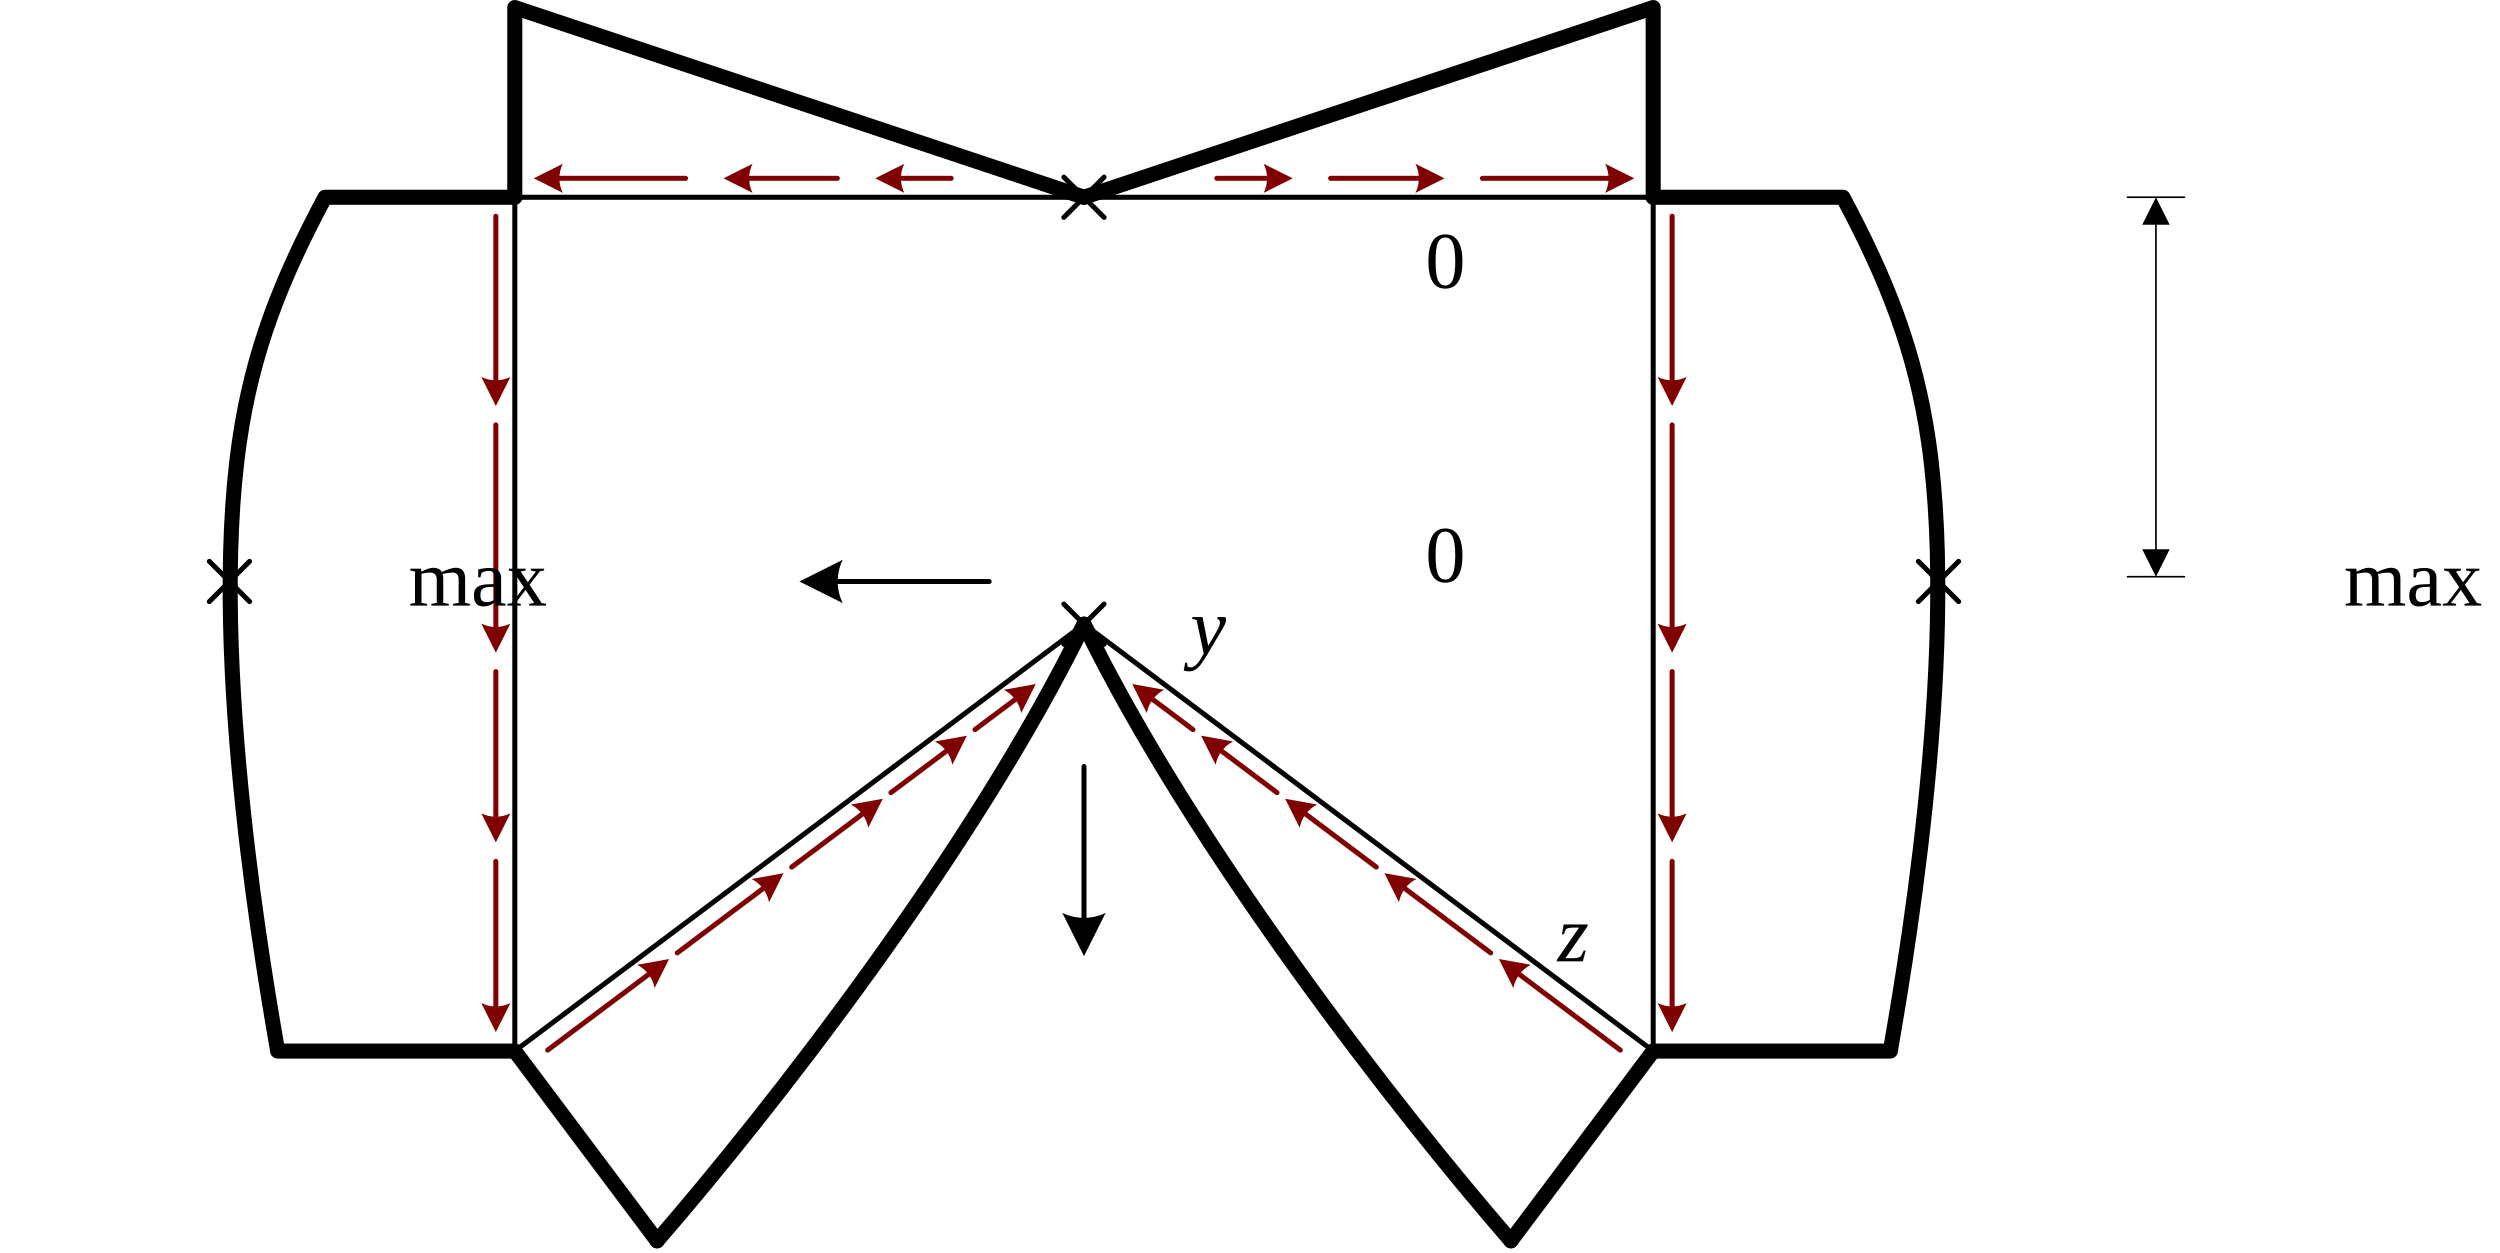
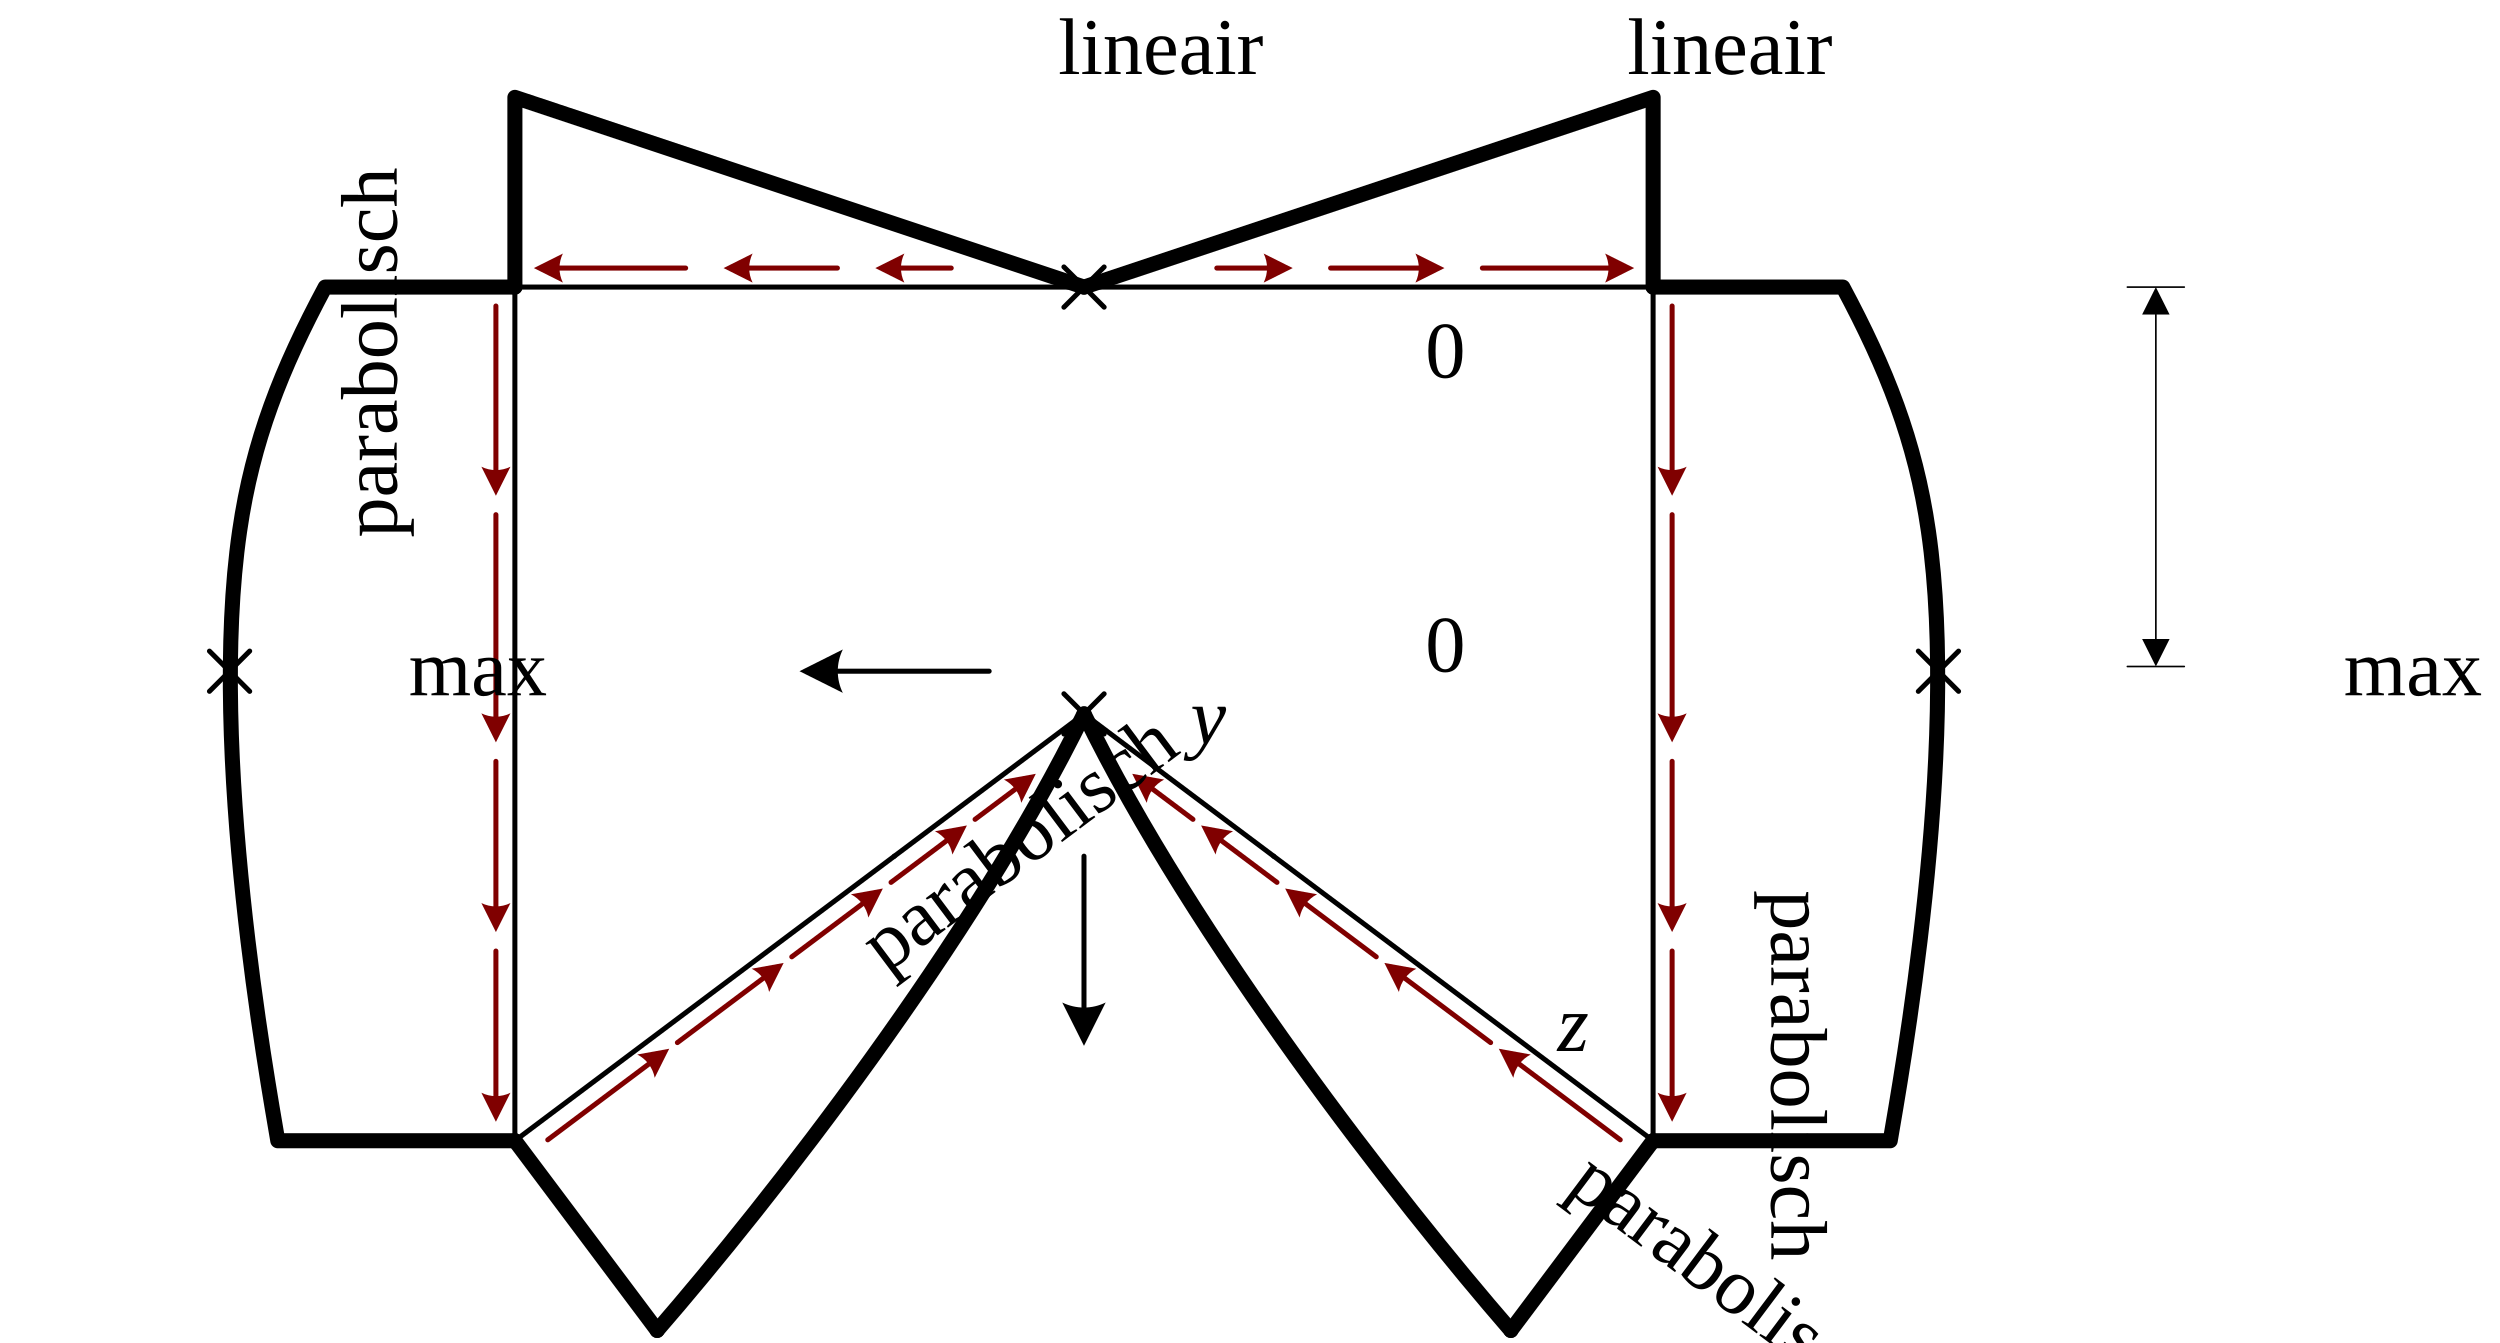
- <svg xmlns="http://www.w3.org/2000/svg" xmlns:ns1="http://schemas.microsoft.com/visio/2003/SVGExtensions/" xmlns:xlink="http://www.w3.org/1999/xlink" width="5.188in" height="2.6in" viewBox="0 0 373.506 187.183" xml:space="preserve" color-interpolation-filters="sRGB" class="st13">
+ <svg xmlns="http://www.w3.org/2000/svg" xmlns:ns1="http://schemas.microsoft.com/visio/2003/SVGExtensions/" xmlns:xlink="http://www.w3.org/1999/xlink" width="5.188in" height="2.786in" viewBox="0 0 373.506 200.606" xml:space="preserve" color-interpolation-filters="sRGB" class="st13">
  <ns1:documentProperties ns1:langID="1043" ns1:metric="true" ns1:viewMarkup="false" />
  <style type="text/css">
	
		.st1 {stroke:#000000;stroke-linecap:round;stroke-linejoin:round;stroke-width:0.75}
		.st2 {stroke:#000000;stroke-linecap:round;stroke-linejoin:round;stroke-width:2.25}
		.st3 {marker-start:url(#mrkr5-48);stroke:#800000;stroke-linecap:round;stroke-linejoin:round;stroke-width:0.75}
		.st4 {fill:#800000;fill-opacity:1;stroke:#800000;stroke-opacity:1;stroke-width:0.342}
		.st5 {fill:none;stroke:none;stroke-linecap:round;stroke-linejoin:round;stroke-width:0.75}
		.st6 {fill:#000000;font-family:Times New Roman;font-size:1em}
		.st7 {marker-end:url(#mrkr5-144);stroke:#000000;stroke-linecap:round;stroke-linejoin:round;stroke-width:0.75}
		.st8 {fill:#000000;fill-opacity:1;stroke:#000000;stroke-opacity:1;stroke-width:0.229}
		.st9 {fill:#000000;font-family:Times New Roman;font-size:1em;font-style:italic}
		.st10 {stroke:#000000;stroke-linecap:round;stroke-linejoin:round;stroke-width:0.25}
		.st11 {marker-end:url(#mrkr4-172);marker-start:url(#mrkr4-170);stroke:#000000;stroke-linecap:round;stroke-linejoin:round;stroke-width:0.25}
		.st12 {fill:#000000;fill-opacity:1;stroke:#000000;stroke-opacity:1;stroke-width:0.122}
		.st13 {fill:none;fill-rule:evenodd;font-size:12px;overflow:visible;stroke-linecap:square;stroke-miterlimit:3}
	
	</style>
  <defs id="Markers">
    <g id="lend5">
      <path d="M 2 1 L 0 0 L 1.981 -0.993 C 1.672 -0.365 1.673 0.373 1.985 1 " style="stroke:none" />
    </g>
    <marker id="mrkr5-48" class="st4" ns1:arrowType="5" ns1:arrowSize="0" ns1:setback="4.63" refX="4.63" orient="auto" markerUnits="strokeWidth" overflow="visible">
      <use xlink:href="#lend5" transform="scale(2.92) " />
    </marker>
    <marker id="mrkr5-144" class="st8" ns1:arrowType="5" ns1:arrowSize="2" ns1:setback="7.63" refX="-7.63" orient="auto" markerUnits="strokeWidth" overflow="visible">
      <use xlink:href="#lend5" transform="scale(-4.36,-4.36) " />
    </marker>
    <g id="lend4">
      <path d="M 2 1 L 0 0 L 2 -1 L 2 1 " style="stroke:none" />
    </g>
    <marker id="mrkr4-170" class="st12" ns1:arrowType="4" ns1:arrowSize="1" ns1:setback="14.96" refX="14.96" orient="auto" markerUnits="strokeWidth" overflow="visible">
      <use xlink:href="#lend4" transform="scale(8.2) " />
    </marker>
    <marker id="mrkr4-172" class="st12" ns1:arrowType="4" ns1:arrowSize="1" ns1:setback="16.4" refX="-16.4" orient="auto" markerUnits="strokeWidth" overflow="visible">
      <use xlink:href="#lend4" transform="scale(-8.2,-8.2) " />
    </marker>
  </defs>
  <g ns1:mID="0" ns1:index="1" ns1:groupContext="foregroundPage">
    <ns1:pageProperties ns1:drawingScale="0.0393701" ns1:pageScale="0.0393701" ns1:drawingUnits="24" ns1:shadowOffsetX="8.50394" ns1:shadowOffsetY="-8.50394" />
-     <g id="shape253-1" ns1:mID="253" ns1:groupContext="shape" transform="translate(434.172,29.4715) rotate(90)">
-       <path d="M0 187.18 L127.56 187.18" class="st1" />
-     </g>
-     <g id="shape254-4" ns1:mID="254" ns1:groupContext="shape" transform="translate(264.094,29.4715) rotate(90)">
-       <path d="M0 17.1 L0 187.18 L127.56 187.18" class="st1" />
-     </g>
-     <g id="shape255-7" ns1:mID="255" ns1:groupContext="shape" transform="translate(-35.3995,7.28395) rotate(-36.8699)">
-       <path d="M0 187.18 L70.87 187.18" class="st1" />
-     </g>
-     <g id="shape256-10" ns1:mID="256" ns1:groupContext="shape" transform="translate(302.606,-35.2357) rotate(36.8699)">
-       <path d="M0 187.18 L70.87 187.18" class="st1" />
-     </g>
-     <g id="shape257-13" ns1:mID="257" ns1:groupContext="shape" transform="translate(274.26,-56.4956) rotate(36.8699)">
-       <path d="M0 187.18 L35.43 187.18" class="st1" />
-     </g>
-     <g id="shape258-16" ns1:mID="258" ns1:groupContext="shape" transform="translate(21.2934,-35.2357) rotate(-36.8699)">
-       <path d="M0 187.18 L35.43 187.18" class="st1" />
+     <g id="shape253-1" ns1:mID="253" ns1:groupContext="shape" transform="translate(447.596,42.8947) rotate(90)">
+       <path d="M0 200.61 L127.56 200.61" class="st1" />
+     </g>
+     <g id="shape254-4" ns1:mID="254" ns1:groupContext="shape" transform="translate(277.517,42.8947) rotate(90)">
+       <path d="M0 30.53 L0 200.61 L127.56 200.61" class="st1" />
+     </g>
+     <g id="shape255-7" ns1:mID="255" ns1:groupContext="shape" transform="translate(-43.4534,9.9686) rotate(-36.8699)">
+       <path d="M0 200.61 L70.87 200.61" class="st1" />
+     </g>
+     <g id="shape256-10" ns1:mID="256" ns1:groupContext="shape" transform="translate(310.66,-32.5511) rotate(36.8699)">
+       <path d="M0 200.61 L70.87 200.61" class="st1" />
+     </g>
+     <g id="shape257-13" ns1:mID="257" ns1:groupContext="shape" transform="translate(282.314,-53.8109) rotate(36.8699)">
+       <path d="M0 200.61 L35.43 200.61" class="st1" />
+     </g>
+     <g id="shape258-16" ns1:mID="258" ns1:groupContext="shape" transform="translate(13.2395,-32.5511) rotate(-36.8699)">
+       <path d="M0 200.61 L35.43 200.61" class="st1" />
    </g>
    <g id="shape278-19" ns1:mID="278" ns1:groupContext="shape" transform="translate(161.95,-157.712)">
-       <path d="M0 187.18 L85.04 158.84 L85.04 187.18" class="st2" />
+       <path d="M0 200.61 L85.04 172.26 L85.04 200.61" class="st2" />
    </g>
    <g id="shape279-22" ns1:mID="279" ns1:groupContext="shape" transform="translate(246.989,-30.1527)">
-       <path d="M0 59.62 L28.35 59.62 C34.87 71.81 39.17 82.54 41.13 96.06 C45.94 129.05 36.85 178.68 35.43 187.18 L0 187.18" class="st2" />
-     </g>
-     <g id="shape283-25" ns1:mID="283" ns1:groupContext="shape" transform="translate(396.736,269.34) rotate(126.87)">
-       <path d="M0 187.18 L35.43 187.18" class="st2" />
-     </g>
-     <g id="shape286-28" ns1:mID="286" ns1:groupContext="shape" transform="translate(313.241,-11.4893) rotate(55.3049)">
-       <path d="M0 184.01 C37.09 189.69 86.68 186.79 112.05 184.01" class="st2" />
-     </g>
-     <g id="shape289-31" ns1:mID="289" ns1:groupContext="shape" transform="translate(160.269,222.238) rotate(-135)">
-       <path d="M0 187.18 L4.25 187.18" class="st1" />
-     </g>
-     <g id="shape290-34" ns1:mID="290" ns1:groupContext="shape" transform="translate(157.262,219.232) rotate(-135)">
-       <path d="M0 187.18 L4.25 187.18" class="st1" />
-     </g>
-     <g id="shape291-37" ns1:mID="291" ns1:groupContext="shape" transform="translate(154.255,-42.4789) rotate(-45)">
-       <path d="M0 187.18 L4.25 187.18" class="st1" />
-     </g>
-     <g id="shape292-40" ns1:mID="292" ns1:groupContext="shape" transform="translate(157.262,-45.4855) rotate(-45)">
-       <path d="M0 187.18 L4.25 187.18" class="st1" />
-     </g>
-     <g id="shape293-43" ns1:mID="293" ns1:groupContext="shape" transform="translate(244.155,213.82) rotate(180)">
-       <path d="M3.47 187.18 L3.83 187.18 L22.68 187.18" class="st3" />
-     </g>
-     <g id="shape294-49" ns1:mID="294" ns1:groupContext="shape" transform="translate(215.808,213.82) rotate(180)">
-       <path d="M3.47 187.18 L3.83 187.18 L17.01 187.18" class="st3" />
-     </g>
-     <g id="shape295-54" ns1:mID="295" ns1:groupContext="shape" transform="translate(193.131,213.82) rotate(180)">
-       <path d="M3.47 187.18 L3.83 187.18 L11.34 187.18" class="st3" />
-     </g>
-     <g id="shape296-59" ns1:mID="296" ns1:groupContext="shape" transform="translate(62.6406,60.6525) rotate(-90)">
-       <path d="M3.47 187.18 L3.83 187.18 L28.35 187.18" class="st3" />
-     </g>
-     <g id="shape297-64" ns1:mID="297" ns1:groupContext="shape" transform="translate(62.6406,97.5029) rotate(-90)">
-       <path d="M3.47 187.18 L3.83 187.18 L34.02 187.18" class="st3" />
-     </g>
-     <g id="shape299-69" ns1:mID="299" ns1:groupContext="shape" transform="translate(62.6407,125.849) rotate(-90)">
-       <path d="M3.47 187.18 L3.83 187.18 L25.51 187.18" class="st3" />
-     </g>
-     <g id="shape300-74" ns1:mID="300" ns1:groupContext="shape" transform="translate(62.6407,154.196) rotate(-90)">
-       <path d="M3.47 187.18 L3.83 187.18 L25.51 187.18" class="st3" />
-     </g>
-     <g id="shape304-79" ns1:mID="304" ns1:groupContext="shape" transform="translate(336.244,-6.46403) rotate(36.8699)">
-       <path d="M3.47 187.18 L3.83 187.18 L22.68 187.18" class="st3" />
-     </g>
-     <g id="shape306-84" ns1:mID="306" ns1:groupContext="shape" transform="translate(281.468,-47.5462) rotate(36.8699)">
-       <path d="M3.47 187.18 L3.83 187.18 L11.34 187.18" class="st3" />
-     </g>
-     <g id="shape310-89" ns1:mID="310" ns1:groupContext="shape" transform="translate(304.32,-30.4067) rotate(36.8699)">
-       <path d="M3.47 187.18 L3.83 187.18 L17.01 187.18" class="st3" />
-     </g>
-     <g id="shape311-94" ns1:mID="311" ns1:groupContext="shape" transform="translate(319.148,-19.2857) rotate(36.8699)">
-       <path d="M3.47 187.18 L3.83 187.18 L19.84 187.18" class="st3" />
-     </g>
-     <g id="shape312-99" ns1:mID="312" ns1:groupContext="shape" transform="translate(291.76,-39.8268) rotate(36.8699)">
-       <path d="M3.47 187.18 L3.83 187.18 L14.17 187.18" class="st3" />
-     </g>
-     <g id="shape313-104" ns1:mID="313" ns1:groupContext="shape" transform="translate(32.5979,164.837) rotate(-135)">
-       <path d="M0 187.18 L4.25 187.18" class="st1" />
-     </g>
-     <g id="shape314-107" ns1:mID="314" ns1:groupContext="shape" transform="translate(29.5913,161.83) rotate(-135)">
-       <path d="M0 187.18 L4.25 187.18" class="st1" />
-     </g>
-     <g id="shape315-110" ns1:mID="315" ns1:groupContext="shape" transform="translate(26.5847,-99.8805) rotate(-45)">
-       <path d="M0 187.18 L4.25 187.18" class="st1" />
-     </g>
-     <g id="shape316-113" ns1:mID="316" ns1:groupContext="shape" transform="translate(29.5913,-102.887) rotate(-45)">
-       <path d="M0 187.18 L4.25 187.18" class="st1" />
-     </g>
-     <g id="shape317-116" ns1:mID="317" ns1:groupContext="shape" transform="translate(32.5979,228.616) rotate(-135)">
-       <path d="M0 187.18 L4.25 187.18" class="st1" />
-     </g>
-     <g id="shape318-119" ns1:mID="318" ns1:groupContext="shape" transform="translate(29.5913,225.61) rotate(-135)">
-       <path d="M0 187.18 L4.25 187.18" class="st1" />
-     </g>
-     <g id="shape319-122" ns1:mID="319" ns1:groupContext="shape" transform="translate(26.5847,-36.1009) rotate(-45)">
-       <path d="M0 187.18 L4.25 187.18" class="st1" />
-     </g>
-     <g id="shape320-125" ns1:mID="320" ns1:groupContext="shape" transform="translate(29.5913,-39.1075) rotate(-45)">
-       <path d="M0 187.18 L4.25 187.18" class="st1" />
+       <path d="M0 73.05 L28.35 73.05 C34.87 85.24 39.17 95.96 41.13 109.48 C45.94 142.47 36.85 192.1 35.43 200.61 L0 200.61" class="st2" />
+     </g>
+     <g id="shape283-25" ns1:mID="283" ns1:groupContext="shape" transform="translate(407.474,290.818) rotate(126.87)">
+       <path d="M0 200.61 L35.43 200.61" class="st2" />
+     </g>
+     <g id="shape286-28" ns1:mID="286" ns1:groupContext="shape" transform="translate(324.278,-5.70673) rotate(55.3049)">
+       <path d="M0 197.43 C37.09 203.12 86.68 200.21 112.05 197.43" class="st2" />
+     </g>
+     <g id="shape289-31" ns1:mID="289" ns1:groupContext="shape" transform="translate(150.777,245.153) rotate(-135)">
+       <path d="M0 200.61 L4.25 200.61" class="st1" />
+     </g>
+     <g id="shape290-34" ns1:mID="290" ns1:groupContext="shape" transform="translate(147.77,242.146) rotate(-135)">
+       <path d="M0 200.61 L4.25 200.61" class="st1" />
+     </g>
+     <g id="shape291-37" ns1:mID="291" ns1:groupContext="shape" transform="translate(144.764,-38.5473) rotate(-45)">
+       <path d="M0 200.61 L4.25 200.61" class="st1" />
+     </g>
+     <g id="shape292-40" ns1:mID="292" ns1:groupContext="shape" transform="translate(147.77,-41.5539) rotate(-45)">
+       <path d="M0 200.61 L4.25 200.61" class="st1" />
+     </g>
+     <g id="shape293-43" ns1:mID="293" ns1:groupContext="shape" transform="translate(244.155,240.666) rotate(180)">
+       <path d="M3.47 200.61 L3.83 200.61 L22.68 200.61" class="st3" />
+     </g>
+     <g id="shape294-49" ns1:mID="294" ns1:groupContext="shape" transform="translate(215.808,240.666) rotate(180)">
+       <path d="M3.47 200.61 L3.83 200.61 L17.01 200.61" class="st3" />
+     </g>
+     <g id="shape295-54" ns1:mID="295" ns1:groupContext="shape" transform="translate(193.131,240.666) rotate(180)">
+       <path d="M3.47 200.61 L3.83 200.61 L11.34 200.61" class="st3" />
+     </g>
+     <g id="shape296-59" ns1:mID="296" ns1:groupContext="shape" transform="translate(49.2174,74.0758) rotate(-90)">
+       <path d="M3.47 200.61 L3.83 200.61 L28.35 200.61" class="st3" />
+     </g>
+     <g id="shape297-64" ns1:mID="297" ns1:groupContext="shape" transform="translate(49.2174,110.926) rotate(-90)">
+       <path d="M3.47 200.61 L3.83 200.61 L34.02 200.61" class="st3" />
+     </g>
+     <g id="shape299-69" ns1:mID="299" ns1:groupContext="shape" transform="translate(49.2174,139.273) rotate(-90)">
+       <path d="M3.47 200.61 L3.83 200.61 L25.51 200.61" class="st3" />
+     </g>
+     <g id="shape300-74" ns1:mID="300" ns1:groupContext="shape" transform="translate(49.2174,167.619) rotate(-90)">
+       <path d="M3.47 200.61 L3.83 200.61 L25.51 200.61" class="st3" />
+     </g>
+     <g id="shape304-79" ns1:mID="304" ns1:groupContext="shape" transform="translate(344.298,-3.77938) rotate(36.8699)">
+       <path d="M3.47 200.61 L3.83 200.61 L22.68 200.61" class="st3" />
+     </g>
+     <g id="shape306-84" ns1:mID="306" ns1:groupContext="shape" transform="translate(289.522,-44.8615) rotate(36.8699)">
+       <path d="M3.47 200.61 L3.83 200.61 L11.34 200.61" class="st3" />
+     </g>
+     <g id="shape310-89" ns1:mID="310" ns1:groupContext="shape" transform="translate(312.374,-27.722) rotate(36.8699)">
+       <path d="M3.47 200.61 L3.83 200.61 L17.01 200.61" class="st3" />
+     </g>
+     <g id="shape311-94" ns1:mID="311" ns1:groupContext="shape" transform="translate(327.202,-16.6011) rotate(36.8699)">
+       <path d="M3.47 200.61 L3.83 200.61 L19.84 200.61" class="st3" />
+     </g>
+     <g id="shape312-99" ns1:mID="312" ns1:groupContext="shape" transform="translate(299.814,-37.1422) rotate(36.8699)">
+       <path d="M3.47 200.61 L3.83 200.61 L14.17 200.61" class="st3" />
+     </g>
+     <g id="shape313-104" ns1:mID="313" ns1:groupContext="shape" transform="translate(23.1062,187.751) rotate(-135)">
+       <path d="M0 200.61 L4.25 200.61" class="st1" />
+     </g>
+     <g id="shape314-107" ns1:mID="314" ns1:groupContext="shape" transform="translate(20.0996,184.745) rotate(-135)">
+       <path d="M0 200.61 L4.25 200.61" class="st1" />
+     </g>
+     <g id="shape315-110" ns1:mID="315" ns1:groupContext="shape" transform="translate(17.093,-95.9489) rotate(-45)">
+       <path d="M0 200.61 L4.25 200.61" class="st1" />
+     </g>
+     <g id="shape316-113" ns1:mID="316" ns1:groupContext="shape" transform="translate(20.0996,-98.9555) rotate(-45)">
+       <path d="M0 200.61 L4.25 200.61" class="st1" />
+     </g>
+     <g id="shape317-116" ns1:mID="317" ns1:groupContext="shape" transform="translate(23.1062,251.531) rotate(-135)">
+       <path d="M0 200.61 L4.25 200.61" class="st1" />
+     </g>
+     <g id="shape318-119" ns1:mID="318" ns1:groupContext="shape" transform="translate(20.0996,248.524) rotate(-135)">
+       <path d="M0 200.61 L4.25 200.61" class="st1" />
+     </g>
+     <g id="shape319-122" ns1:mID="319" ns1:groupContext="shape" transform="translate(17.093,-32.1694) rotate(-45)">
+       <path d="M0 200.61 L4.25 200.61" class="st1" />
+     </g>
+     <g id="shape320-125" ns1:mID="320" ns1:groupContext="shape" transform="translate(20.0996,-35.1759) rotate(-45)">
+       <path d="M0 200.61 L4.25 200.61" class="st1" />
    </g>
    <g id="shape321-128" ns1:mID="321" ns1:groupContext="shape" transform="translate(147.777,-140.704)">
      <ns1:textBlock ns1:margins="rect(4,4,4,4)" ns1:tabSpace="42.5197" />
-       <ns1:textRect cx="14.173" cy="180.097" width="28.35" height="14.173" />
-       <rect x="0" y="173.01" width="28.346" height="14.173" class="st5" />
-       <text x="11.17" y="183.7" class="st6" ns1:langID="1043">
+       <ns1:textRect cx="14.173" cy="193.52" width="28.35" height="14.173" />
+       <rect x="0" y="186.433" width="28.346" height="14.173" class="st5" />
+       <text x="11.17" y="197.12" class="st6" ns1:langID="1043">
        <ns1:paragraph ns1:horizAlign="1" />
        <ns1:tabList />0</text>
    </g>
    <g id="shape322-131" ns1:mID="322" ns1:groupContext="shape" transform="translate(147.777,-96.7669)">
      <ns1:textBlock ns1:margins="rect(4,4,4,4)" ns1:tabSpace="42.5197" />
-       <ns1:textRect cx="14.173" cy="180.097" width="28.35" height="14.173" />
-       <rect x="0" y="173.01" width="28.346" height="14.173" class="st5" />
-       <text x="11.17" y="183.7" class="st6" ns1:langID="1043">
+       <ns1:textRect cx="14.173" cy="193.52" width="28.35" height="14.173" />
+       <rect x="0" y="186.433" width="28.346" height="14.173" class="st5" />
+       <text x="11.17" y="197.12" class="st6" ns1:langID="1043">
        <ns1:paragraph ns1:horizAlign="1" />
        <ns1:tabList />0</text>
    </g>
    <g id="shape323-134" ns1:mID="323" ns1:groupContext="shape" transform="translate(289.509,-93.2236)">
      <ns1:textBlock ns1:margins="rect(4,4,4,4)" ns1:tabSpace="42.5197" />
-       <ns1:textRect cx="17.008" cy="180.097" width="34.02" height="14.173" />
-       <rect x="0" y="173.01" width="34.016" height="14.173" class="st5" />
-       <text x="6.68" y="183.7" class="st6" ns1:langID="1043">
+       <ns1:textRect cx="17.008" cy="193.52" width="34.02" height="14.173" />
+       <rect x="0" y="186.433" width="34.016" height="14.173" class="st5" />
+       <text x="6.68" y="197.12" class="st6" ns1:langID="1043">
        <ns1:paragraph ns1:horizAlign="1" />
        <ns1:tabList />max</text>
    </g>
    <g id="group324-137" transform="translate(161.95,-44.3259)" ns1:mID="324" ns1:groupContext="group">
-       <g id="shape325-138" ns1:mID="325" ns1:groupContext="shape" transform="translate(187.183,158.837) rotate(90)">
-         <path d="M0 187.18 L22.62 187.18" class="st7" />
+       <g id="shape325-138" ns1:mID="325" ns1:groupContext="shape" transform="translate(200.606,172.26) rotate(90)">
+         <path d="M0 200.61 L22.62 200.61" class="st7" />
      </g>
      <g id="shape326-145" ns1:mID="326" ns1:groupContext="shape">
        <ns1:textBlock ns1:margins="rect(4,4,4,4)" ns1:tabSpace="42.5197" />
-         <ns1:textRect cx="7.087" cy="184.349" width="14.18" height="5.669" />
-         <rect x="0" y="181.514" width="14.173" height="5.669" class="st5" />
-         <text x="4.75" y="187.95" class="st9" ns1:langID="1043">
+         <ns1:textRect cx="7.087" cy="197.772" width="14.18" height="5.669" />
+         <rect x="0" y="194.937" width="14.173" height="5.669" class="st5" />
+         <text x="4.75" y="201.37" class="st9" ns1:langID="1043">
          <ns1:paragraph ns1:horizAlign="1" />
          <ns1:tabList />z</text>
      </g>
    </g>
-     <g id="shape328-148" ns1:mID="328" ns1:groupContext="shape" transform="translate(147.777,274.056) rotate(180)">
-       <path d="M0 187.18 L22.62 187.18" class="st7" />
+     <g id="shape328-148" ns1:mID="328" ns1:groupContext="shape" transform="translate(147.777,300.903) rotate(180)">
+       <path d="M0 200.61 L22.62 200.61" class="st7" />
    </g>
    <g id="shape329-153" ns1:mID="329" ns1:groupContext="shape" transform="translate(119.43,-85.9952)">
      <ns1:textBlock ns1:margins="rect(4,4,4,4)" ns1:tabSpace="42.5197" />
-       <ns1:textRect cx="7.087" cy="180.097" width="14.18" height="14.173" />
-       <rect x="0" y="173.01" width="14.173" height="14.173" class="st5" />
-       <text x="4.42" y="183.7" class="st9" ns1:langID="1043">
+       <ns1:textRect cx="7.087" cy="193.52" width="14.18" height="14.173" />
+       <rect x="0" y="186.433" width="14.173" height="14.173" class="st5" />
+       <text x="4.42" y="197.12" class="st9" ns1:langID="1043">
        <ns1:paragraph ns1:horizAlign="1" />
        <ns1:tabList />y</text>
    </g>
    <g id="group330-156" transform="translate(317.855,-101.019)" ns1:mID="330" ns1:groupContext="group">
-       <g id="group331-157" transform="translate(-178.679,187.183) rotate(-90)" ns1:mID="331" ns1:groupContext="group">
-         <g id="shape332-158" ns1:mID="332" ns1:groupContext="shape" transform="translate(187.183,178.679) rotate(90)">
-           <path d="M0 187.18 L8.5 187.18" class="st10" />
+       <g id="group331-157" transform="translate(-192.103,200.606) rotate(-90)" ns1:mID="331" ns1:groupContext="group">
+         <g id="shape332-158" ns1:mID="332" ns1:groupContext="shape" transform="translate(200.606,192.103) rotate(90)">
+           <path d="M0 200.61 L8.5 200.61" class="st10" />
        </g>
-         <g id="shape333-161" ns1:mID="333" ns1:groupContext="shape" transform="translate(243.876,178.679) rotate(90)">
-           <path d="M0 187.18 L8.5 187.18" class="st10" />
+         <g id="shape333-161" ns1:mID="333" ns1:groupContext="shape" transform="translate(257.299,192.103) rotate(90)">
+           <path d="M0 200.61 L8.5 200.61" class="st10" />
        </g>
        <g id="shape334-164" ns1:mID="334" ns1:groupContext="shape" transform="translate(0,-4.25197)">
-           <path d="M3.74 187.18 L4.1 187.18 L52.59 187.18" class="st11" />
+           <path d="M3.74 200.61 L4.1 200.61 L52.59 200.61" class="st11" />
        </g>
      </g>
      <g id="shape335-173" ns1:mID="335" ns1:groupContext="shape" transform="translate(4.25197,-22.6772)">
        <ns1:textBlock ns1:margins="rect(4,4,4,4)" ns1:tabSpace="42.5197" />
-         <ns1:textRect cx="25.512" cy="181.514" width="51.03" height="11.339" />
-         <rect x="0" y="175.845" width="51.024" height="11.339" class="st5" />
-         <text x="5.68" y="185.11" class="st6" ns1:langID="1043">
+         <ns1:textRect cx="25.512" cy="194.937" width="51.03" height="11.339" />
+         <rect x="0" y="189.268" width="51.024" height="11.339" class="st5" />
+         <text x="5.68" y="198.54" class="st6" ns1:langID="1043">
          <ns1:paragraph ns1:horizAlign="1" />
          <ns1:tabList />135 mm</text>
      </g>
    </g>
    <g id="shape339-176" ns1:mID="339" ns1:groupContext="shape" transform="translate(161.95,-157.712) scale(-1,1)">
-       <path d="M0 187.18 L85.04 158.84 L85.04 187.18" class="st2" />
+       <path d="M0 200.61 L85.04 172.26 L85.04 200.61" class="st2" />
    </g>
    <g id="shape340-179" ns1:mID="340" ns1:groupContext="shape" transform="translate(76.9105,-30.1527) scale(-1,1)">
-       <path d="M0 59.62 L28.35 59.62 C34.87 71.81 39.17 82.54 41.13 96.06 C45.94 129.05 36.85 178.68 35.43 187.18 L0 187.18" class="st2" />
-     </g>
-     <g id="shape341-182" ns1:mID="341" ns1:groupContext="shape" transform="translate(-72.8361,269.34) rotate(53.1301) scale(1,-1)">
-       <path d="M0 187.18 L35.43 187.18" class="st2" />
-     </g>
-     <g id="shape342-185" ns1:mID="342" ns1:groupContext="shape" transform="translate(10.6582,-11.4893) rotate(-55.3049) scale(-1,1)">
-       <path d="M0 184.01 C37.09 189.69 86.68 186.79 112.05 184.01" class="st2" />
-     </g>
-     <g id="shape343-188" ns1:mID="343" ns1:groupContext="shape" transform="translate(163.631,222.238) rotate(-45) scale(1,-1)">
-       <path d="M0 187.18 L4.25 187.18" class="st1" />
-     </g>
-     <g id="shape344-191" ns1:mID="344" ns1:groupContext="shape" transform="translate(166.638,219.232) rotate(-45) scale(1,-1)">
-       <path d="M0 187.18 L4.25 187.18" class="st1" />
-     </g>
-     <g id="shape345-194" ns1:mID="345" ns1:groupContext="shape" transform="translate(169.644,-42.4789) rotate(45) scale(-1,1)">
-       <path d="M0 187.18 L4.25 187.18" class="st1" />
-     </g>
-     <g id="shape346-197" ns1:mID="346" ns1:groupContext="shape" transform="translate(166.638,-45.4855) rotate(45) scale(-1,1)">
-       <path d="M0 187.18 L4.25 187.18" class="st1" />
-     </g>
-     <g id="shape347-200" ns1:mID="347" ns1:groupContext="shape" transform="translate(79.7451,213.82) scale(1,-1)">
-       <path d="M3.47 187.18 L3.83 187.18 L22.68 187.18" class="st3" />
-     </g>
-     <g id="shape348-205" ns1:mID="348" ns1:groupContext="shape" transform="translate(108.092,213.82) scale(1,-1)">
-       <path d="M3.47 187.18 L3.83 187.18 L17.01 187.18" class="st3" />
-     </g>
-     <g id="shape349-210" ns1:mID="349" ns1:groupContext="shape" transform="translate(130.769,213.82) scale(1,-1)">
-       <path d="M3.47 187.18 L3.83 187.18 L11.34 187.18" class="st3" />
-     </g>
-     <g id="shape350-215" ns1:mID="350" ns1:groupContext="shape" transform="translate(261.259,60.6525) rotate(90) scale(-1,1)">
-       <path d="M3.47 187.18 L3.83 187.18 L28.35 187.18" class="st3" />
-     </g>
-     <g id="shape351-220" ns1:mID="351" ns1:groupContext="shape" transform="translate(261.259,97.5029) rotate(90) scale(-1,1)">
-       <path d="M3.47 187.18 L3.83 187.18 L34.02 187.18" class="st3" />
-     </g>
-     <g id="shape352-225" ns1:mID="352" ns1:groupContext="shape" transform="translate(261.259,125.849) rotate(90) scale(-1,1)">
-       <path d="M3.47 187.18 L3.83 187.18 L25.51 187.18" class="st3" />
-     </g>
-     <g id="shape353-230" ns1:mID="353" ns1:groupContext="shape" transform="translate(261.259,154.196) rotate(90) scale(-1,1)">
-       <path d="M3.47 187.18 L3.83 187.18 L25.51 187.18" class="st3" />
-     </g>
-     <g id="shape354-235" ns1:mID="354" ns1:groupContext="shape" transform="translate(-12.3443,-6.46403) rotate(-36.8699) scale(-1,1)">
-       <path d="M3.47 187.18 L3.83 187.18 L22.68 187.18" class="st3" />
-     </g>
-     <g id="shape355-240" ns1:mID="355" ns1:groupContext="shape" transform="translate(42.4318,-47.5462) rotate(-36.8699) scale(-1,1)">
-       <path d="M3.47 187.18 L3.83 187.18 L11.34 187.18" class="st3" />
-     </g>
-     <g id="shape356-245" ns1:mID="356" ns1:groupContext="shape" transform="translate(19.5792,-30.4067) rotate(-36.8699) scale(-1,1)">
-       <path d="M3.47 187.18 L3.83 187.18 L17.01 187.18" class="st3" />
-     </g>
-     <g id="shape357-250" ns1:mID="357" ns1:groupContext="shape" transform="translate(4.75127,-19.2857) rotate(-36.8699) scale(-1,1)">
-       <path d="M3.47 187.18 L3.83 187.18 L19.84 187.18" class="st3" />
-     </g>
-     <g id="shape358-255" ns1:mID="358" ns1:groupContext="shape" transform="translate(32.1394,-39.8268) rotate(-36.8699) scale(-1,1)">
-       <path d="M3.47 187.18 L3.83 187.18 L14.17 187.18" class="st3" />
+       <path d="M0 73.05 L28.35 73.05 C34.87 85.24 39.17 95.96 41.13 109.48 C45.94 142.47 36.85 192.1 35.43 200.61 L0 200.61" class="st2" />
+     </g>
+     <g id="shape341-182" ns1:mID="341" ns1:groupContext="shape" transform="translate(-83.5747,290.818) rotate(53.1301) scale(1,-1)">
+       <path d="M0 200.61 L35.43 200.61" class="st2" />
+     </g>
+     <g id="shape342-185" ns1:mID="342" ns1:groupContext="shape" transform="translate(-0.378239,-5.70673) rotate(-55.3049) scale(-1,1)">
+       <path d="M0 197.43 C37.09 203.12 86.68 200.21 112.05 197.43" class="st2" />
+     </g>
+     <g id="shape343-188" ns1:mID="343" ns1:groupContext="shape" transform="translate(173.123,245.153) rotate(-45) scale(1,-1)">
+       <path d="M0 200.61 L4.25 200.61" class="st1" />
+     </g>
+     <g id="shape344-191" ns1:mID="344" ns1:groupContext="shape" transform="translate(176.129,242.146) rotate(-45) scale(1,-1)">
+       <path d="M0 200.61 L4.25 200.61" class="st1" />
+     </g>
+     <g id="shape345-194" ns1:mID="345" ns1:groupContext="shape" transform="translate(179.136,-38.5473) rotate(45) scale(-1,1)">
+       <path d="M0 200.61 L4.25 200.61" class="st1" />
+     </g>
+     <g id="shape346-197" ns1:mID="346" ns1:groupContext="shape" transform="translate(176.129,-41.5539) rotate(45) scale(-1,1)">
+       <path d="M0 200.61 L4.25 200.61" class="st1" />
+     </g>
+     <g id="shape347-200" ns1:mID="347" ns1:groupContext="shape" transform="translate(79.7451,240.666) scale(1,-1)">
+       <path d="M3.47 200.61 L3.83 200.61 L22.68 200.61" class="st3" />
+     </g>
+     <g id="shape348-205" ns1:mID="348" ns1:groupContext="shape" transform="translate(108.092,240.666) scale(1,-1)">
+       <path d="M3.47 200.61 L3.83 200.61 L17.01 200.61" class="st3" />
+     </g>
+     <g id="shape349-210" ns1:mID="349" ns1:groupContext="shape" transform="translate(130.769,240.666) scale(1,-1)">
+       <path d="M3.47 200.61 L3.83 200.61 L11.34 200.61" class="st3" />
+     </g>
+     <g id="shape350-215" ns1:mID="350" ns1:groupContext="shape" transform="translate(274.682,74.0758) rotate(90) scale(-1,1)">
+       <path d="M3.47 200.61 L3.83 200.61 L28.35 200.61" class="st3" />
+     </g>
+     <g id="shape351-220" ns1:mID="351" ns1:groupContext="shape" transform="translate(274.682,110.926) rotate(90) scale(-1,1)">
+       <path d="M3.47 200.61 L3.83 200.61 L34.02 200.61" class="st3" />
+     </g>
+     <g id="shape352-225" ns1:mID="352" ns1:groupContext="shape" transform="translate(274.682,139.273) rotate(90) scale(-1,1)">
+       <path d="M3.47 200.61 L3.83 200.61 L25.51 200.61" class="st3" />
+     </g>
+     <g id="shape353-230" ns1:mID="353" ns1:groupContext="shape" transform="translate(274.682,167.619) rotate(90) scale(-1,1)">
+       <path d="M3.47 200.61 L3.83 200.61 L25.51 200.61" class="st3" />
+     </g>
+     <g id="shape354-235" ns1:mID="354" ns1:groupContext="shape" transform="translate(-20.3983,-3.77939) rotate(-36.8699) scale(-1,1)">
+       <path d="M3.47 200.61 L3.83 200.61 L22.68 200.61" class="st3" />
+     </g>
+     <g id="shape355-240" ns1:mID="355" ns1:groupContext="shape" transform="translate(34.3779,-44.8615) rotate(-36.8699) scale(-1,1)">
+       <path d="M3.47 200.61 L3.83 200.61 L11.34 200.61" class="st3" />
+     </g>
+     <g id="shape356-245" ns1:mID="356" ns1:groupContext="shape" transform="translate(11.5252,-27.722) rotate(-36.8699) scale(-1,1)">
+       <path d="M3.47 200.61 L3.83 200.61 L17.01 200.61" class="st3" />
+     </g>
+     <g id="shape357-250" ns1:mID="357" ns1:groupContext="shape" transform="translate(-3.30267,-16.6011) rotate(-36.8699) scale(-1,1)">
+       <path d="M3.47 200.61 L3.83 200.61 L19.84 200.61" class="st3" />
+     </g>
+     <g id="shape358-255" ns1:mID="358" ns1:groupContext="shape" transform="translate(24.0854,-37.1422) rotate(-36.8699) scale(-1,1)">
+       <path d="M3.47 200.61 L3.83 200.61 L14.17 200.61" class="st3" />
    </g>
    <g id="shape367-260" ns1:mID="367" ns1:groupContext="shape" transform="translate(34.3907,-93.2236) scale(-1,1)">
      <ns1:textBlock ns1:margins="rect(4,4,4,4)" ns1:tabSpace="42.5197" />
-       <ns1:textRect cx="17.008" cy="180.097" width="34.02" height="14.173" />
-       <rect x="0" y="173.01" width="34.016" height="14.173" class="st5" />
-       <text x="-27.34" y="183.7" transform="scale(-1,1)" class="st6" ns1:langID="1043">
+       <ns1:textRect cx="17.008" cy="193.52" width="34.02" height="14.173" />
+       <rect x="0" y="186.433" width="34.016" height="14.173" class="st5" />
+       <text x="-27.34" y="197.12" transform="scale(-1,1)" class="st6" ns1:langID="1043">
        <ns1:paragraph ns1:horizAlign="1" />
        <ns1:tabList />max</text>
+     </g>
+     <g id="shape492-263" ns1:mID="492" ns1:groupContext="shape" transform="translate(176.123,-186.058)">
+       <ns1:textBlock ns1:margins="rect(4,4,4,4)" ns1:tabSpace="42.5197" />
+       <ns1:textRect cx="28.346" cy="193.52" width="56.7" height="14.173" />
+       <rect x="0" y="186.433" width="56.693" height="14.173" class="st5" />
+       <text x="13.02" y="197.12" class="st6" ns1:langID="1043">
+         <ns1:paragraph ns1:horizAlign="1" />
+         <ns1:tabList />lineair</text>
+     </g>
+     <g id="shape493-266" ns1:mID="493" ns1:groupContext="shape" transform="translate(91.0837,-186.058)">
+       <ns1:textBlock ns1:margins="rect(4,4,4,4)" ns1:tabSpace="42.5197" />
+       <ns1:textRect cx="28.346" cy="193.52" width="56.7" height="14.173" />
+       <rect x="0" y="186.433" width="56.693" height="14.173" class="st5" />
+       <text x="13.02" y="197.12" class="st6" ns1:langID="1043">
+         <ns1:paragraph ns1:horizAlign="1" />
+         <ns1:tabList />lineair</text>
+     </g>
+     <g id="shape494-269" ns1:mID="494" ns1:groupContext="shape" transform="translate(461.769,71.2412) rotate(90)">
+       <ns1:textBlock ns1:margins="rect(4,4,4,4)" ns1:tabSpace="42.5197" />
+       <ns1:textRect cx="35.433" cy="193.52" width="70.87" height="14.173" />
+       <rect x="0" y="186.433" width="70.866" height="14.173" class="st5" />
+       <text x="7.78" y="197.12" class="st6" ns1:langID="1043">
+         <ns1:paragraph ns1:horizAlign="1" />
+         <ns1:tabList />parabolisch</text>
+     </g>
+     <g id="shape495-272" ns1:mID="495" ns1:groupContext="shape" transform="translate(-137.87,142.107) rotate(-90)">
+       <ns1:textBlock ns1:margins="rect(4,4,4,4)" ns1:tabSpace="42.5197" />
+       <ns1:textRect cx="35.433" cy="193.52" width="70.87" height="14.173" />
+       <rect x="0" y="186.433" width="70.866" height="14.173" class="st5" />
+       <text x="7.78" y="197.12" class="st6" ns1:langID="1043">
+         <ns1:paragraph ns1:horizAlign="1" />
+         <ns1:tabList />parabolisch</text>
+     </g>
+     <g id="shape496-275" ns1:mID="496" ns1:groupContext="shape" transform="translate(-34.2805,24.1418) rotate(-36.8699)">
+       <ns1:textBlock ns1:margins="rect(4,4,4,4)" ns1:tabSpace="42.5197" />
+       <ns1:textRect cx="34.129" cy="193.52" width="68.26" height="14.173" />
+       <rect x="0" y="186.433" width="68.258" height="14.173" class="st5" />
+       <text x="6.47" y="197.12" class="st6" ns1:langID="1043">
+         <ns1:paragraph ns1:horizAlign="1" />
+         <ns1:tabList />parabolisch</text>
+     </g>
+     <g id="shape497-278" ns1:mID="497" ns1:groupContext="shape" transform="translate(304.991,-15.2597) rotate(36.8699)">
+       <ns1:textBlock ns1:margins="rect(4,4,4,4)" ns1:tabSpace="42.5197" />
+       <ns1:textRect cx="32.598" cy="193.52" width="65.2" height="14.173" />
+       <rect x="0" y="186.433" width="65.197" height="14.173" class="st5" />
+       <text x="4.94" y="197.12" class="st6" ns1:langID="1043">
+         <ns1:paragraph ns1:horizAlign="1" />
+         <ns1:tabList />parabolisch</text>
    </g>
  </g>
</svg>
